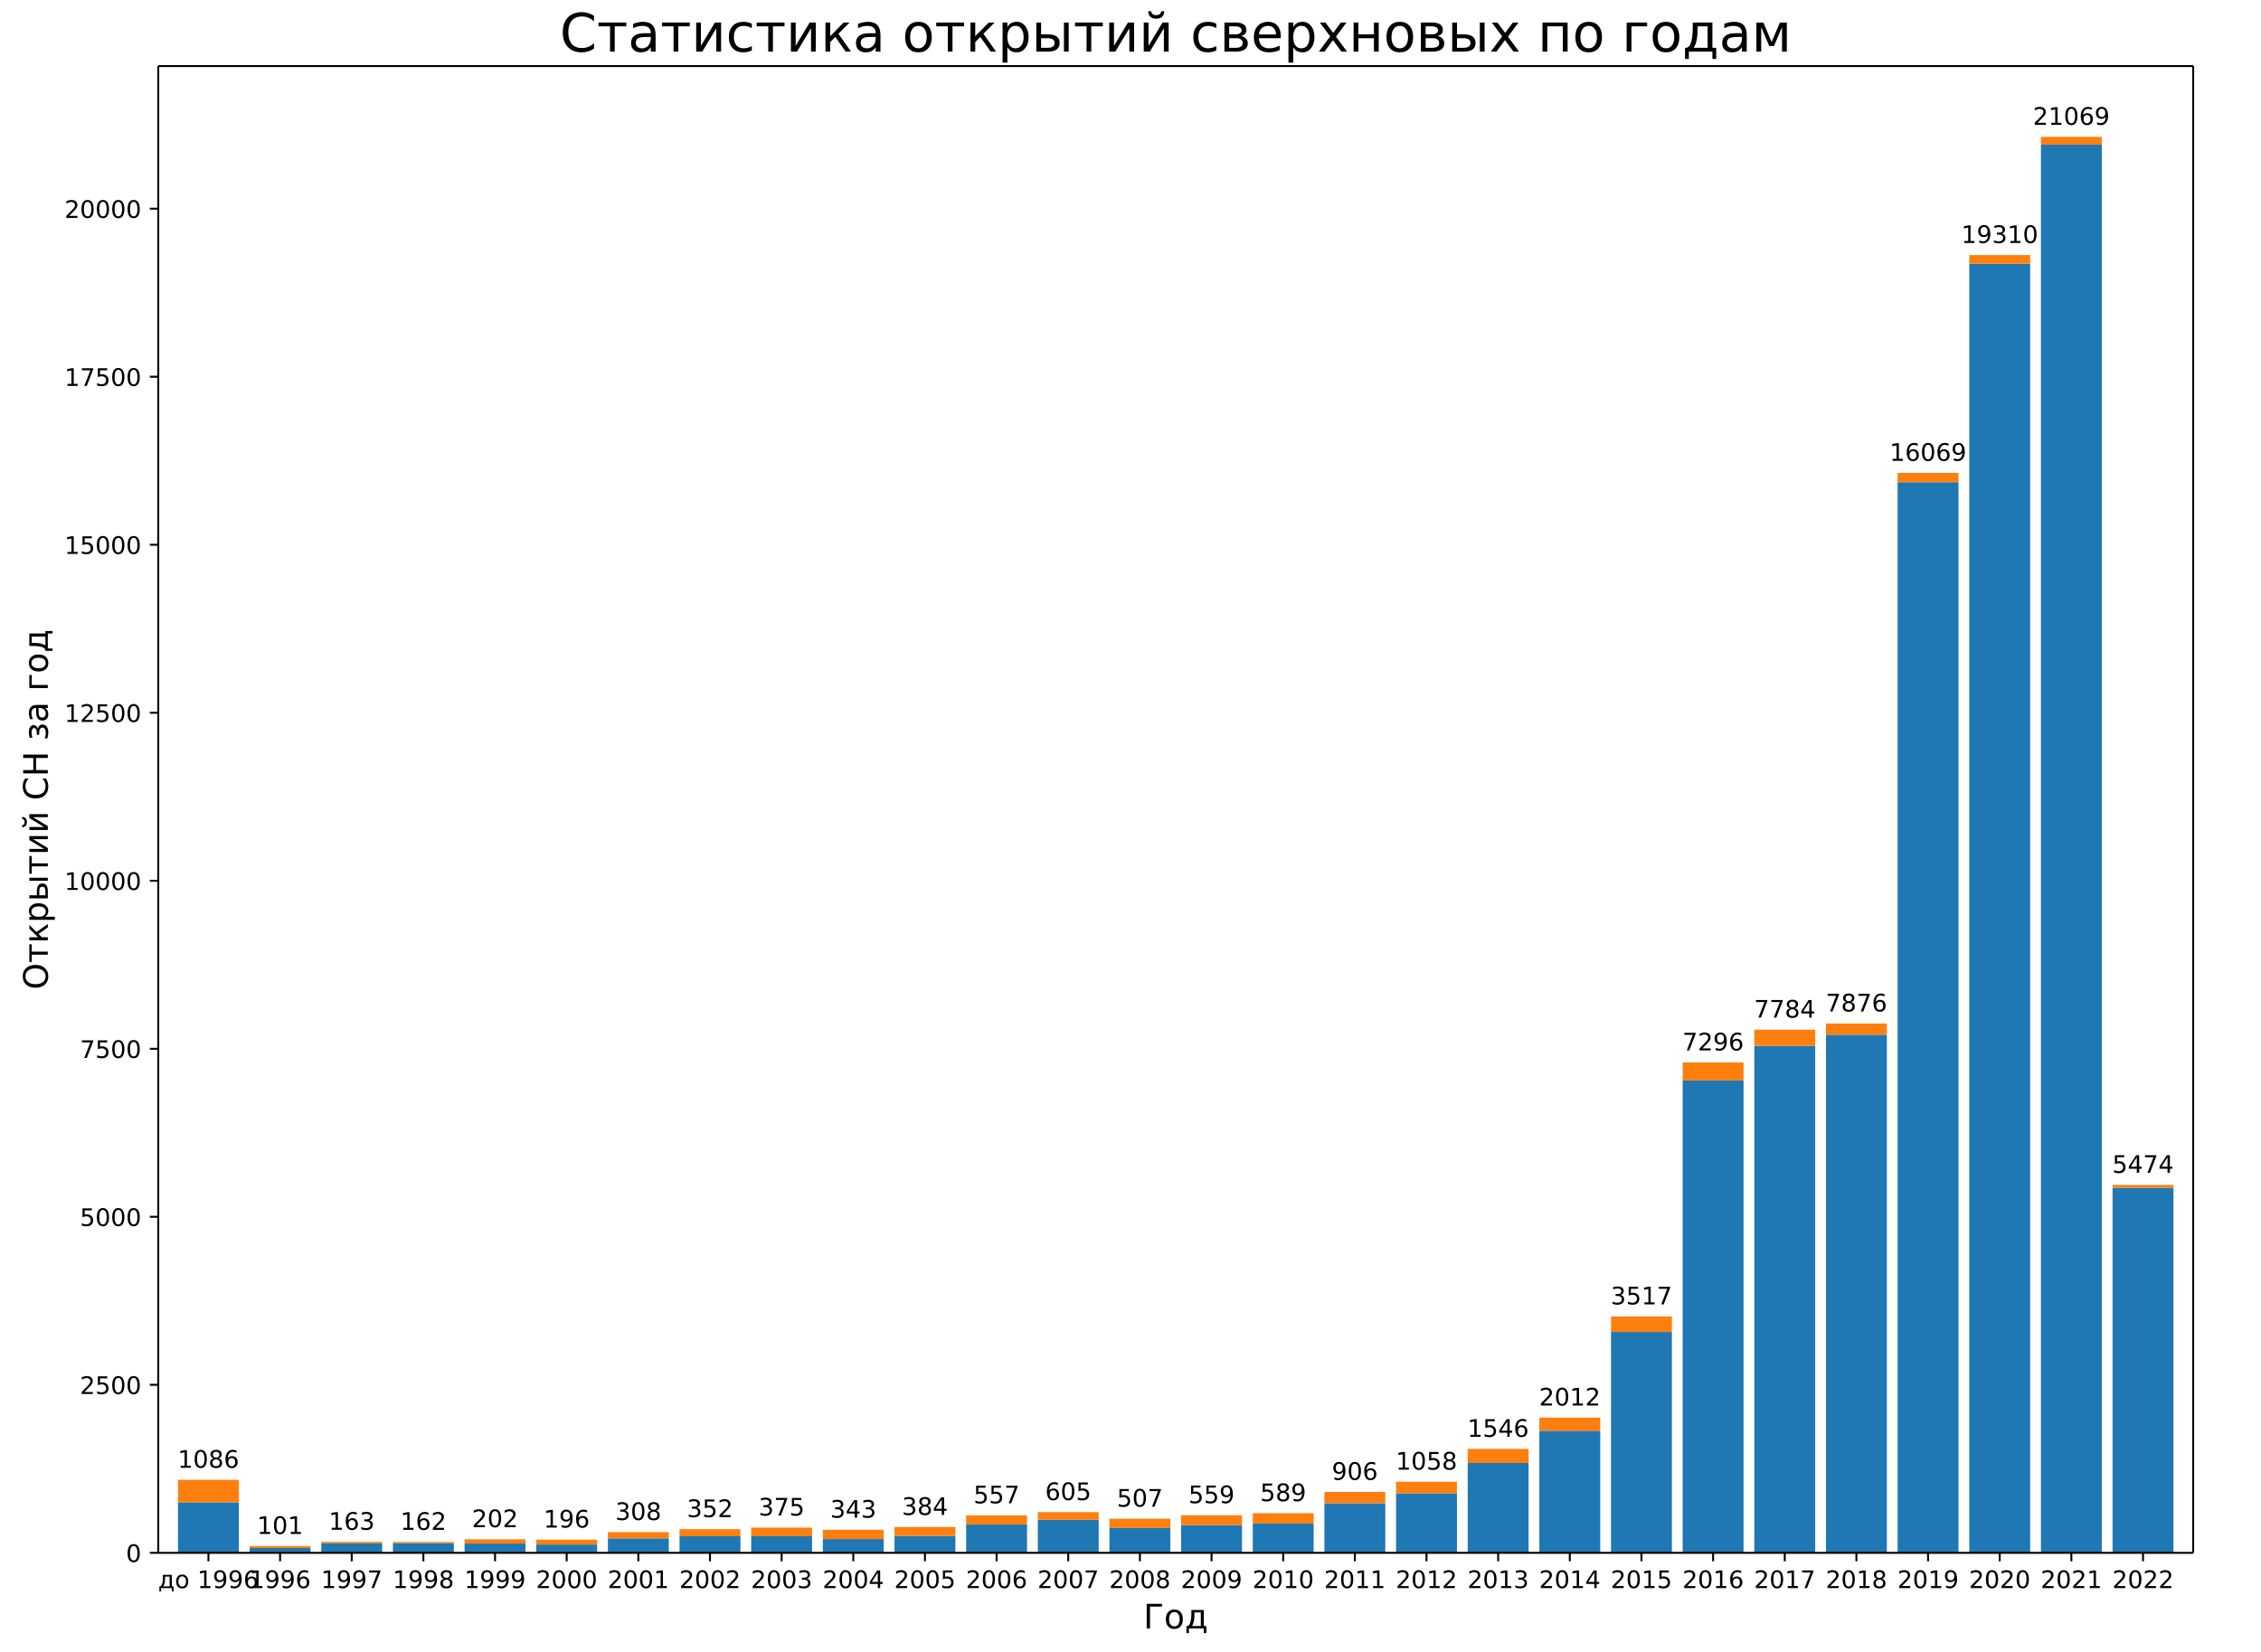
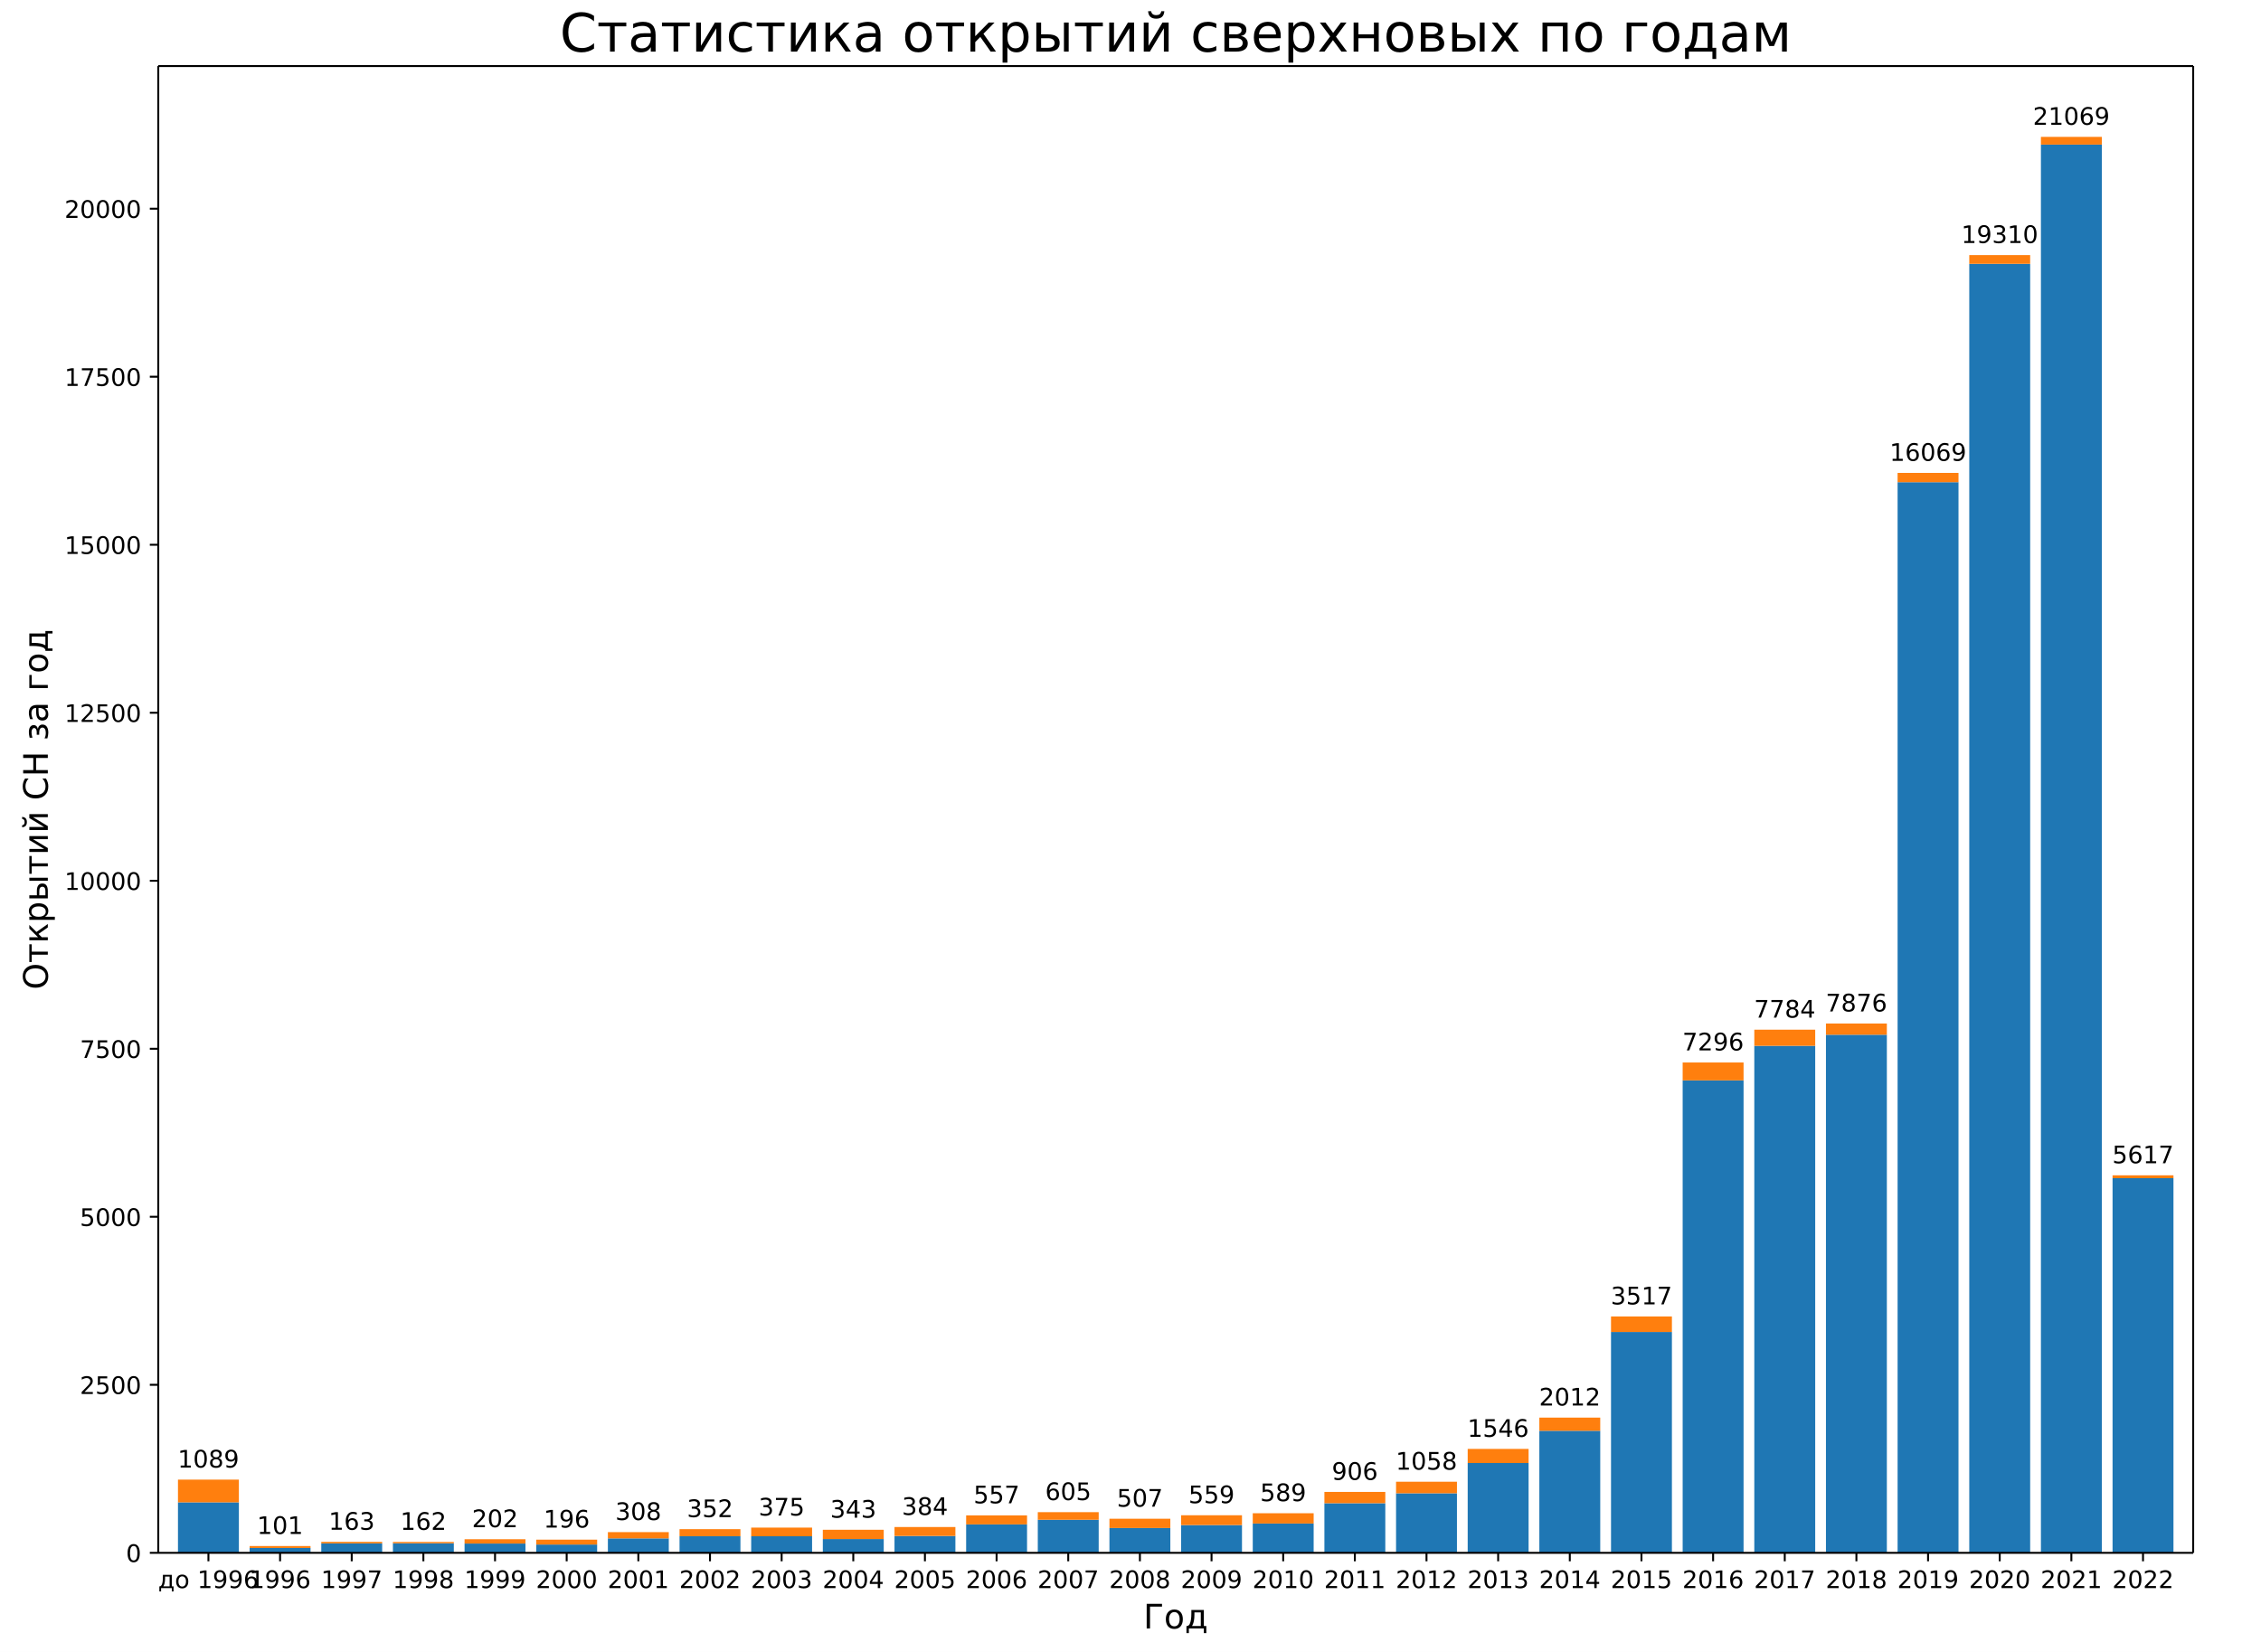
<svg xmlns="http://www.w3.org/2000/svg" xmlns:xlink="http://www.w3.org/1999/xlink" width="936pt" height="684pt" version="1.1" viewBox="0 0 936 684">
  <defs>
    <style type="text/css">*{stroke-linecap:butt;stroke-linejoin:round;}</style>
  </defs>
  <path d="m0 684h936v-684h-936z" fill="#fff" />
  <path d="m65.52 642.96h842.4v-615.6h-842.4z" fill="#fff" />
  <path d="m73.677 642.96h25.213v-20.898h-25.213z" clip-path="url(#a)" fill="#1f77b4" />
  <path d="m103.34 642.96h25.213v-2.003h-25.213z" clip-path="url(#a)" fill="#1f77b4" />
  <path d="m133 642.96h25.213v-3.896h-25.213z" clip-path="url(#a)" fill="#1f77b4" />
  <path d="m162.66 642.96h25.213v-3.951h-25.213z" clip-path="url(#a)" fill="#1f77b4" />
  <path d="m192.32 642.96h25.213v-3.84h-25.213z" clip-path="url(#a)" fill="#1f77b4" />
  <path d="m221.99 642.96h25.213v-3.423h-25.213z" clip-path="url(#a)" fill="#1f77b4" />
  <path d="m251.65 642.96h25.213v-5.983h-25.213z" clip-path="url(#a)" fill="#1f77b4" />
  <path d="m281.31 642.96h25.213v-6.873h-25.213z" clip-path="url(#a)" fill="#1f77b4" />
  <path d="m310.97 642.96h25.213v-6.845h-25.213z" clip-path="url(#a)" fill="#1f77b4" />
  <path d="m340.63 642.96h25.213v-5.705h-25.213z" clip-path="url(#a)" fill="#1f77b4" />
  <path d="m370.3 642.96h25.213v-6.985h-25.213z" clip-path="url(#a)" fill="#1f77b4" />
  <path d="m399.96 642.96h25.213v-11.771h-25.213z" clip-path="url(#a)" fill="#1f77b4" />
  <path d="m429.62 642.96h25.213v-13.691h-25.213z" clip-path="url(#a)" fill="#1f77b4" />
  <path d="m459.28 642.96h25.213v-10.268h-25.213z" clip-path="url(#a)" fill="#1f77b4" />
  <path d="m488.94 642.96h25.213v-11.493h-25.213z" clip-path="url(#a)" fill="#1f77b4" />
  <path d="m518.61 642.96h25.213v-12.133h-25.213z" clip-path="url(#a)" fill="#1f77b4" />
  <path d="m548.27 642.96h25.213v-20.536h-25.213z" clip-path="url(#a)" fill="#1f77b4" />
  <path d="m577.93 642.96h25.213v-24.655h-25.213z" clip-path="url(#a)" fill="#1f77b4" />
  <path d="m607.59 642.96h25.213v-37.177h-25.213z" clip-path="url(#a)" fill="#1f77b4" />
  <path d="m637.25 642.96h25.213v-50.534h-25.213z" clip-path="url(#a)" fill="#1f77b4" />
  <path d="m666.92 642.96h25.213v-91.439h-25.213z" clip-path="url(#a)" fill="#1f77b4" />
  <path d="m696.58 642.96h25.213v-195.62h-25.213z" clip-path="url(#a)" fill="#1f77b4" />
  <path d="m726.24 642.96h25.213v-209.93h-25.213z" clip-path="url(#a)" fill="#1f77b4" />
  <path d="m755.9 642.96h25.213v-214.52h-25.213z" clip-path="url(#a)" fill="#1f77b4" />
  <path d="m785.56 642.96h25.213v-443.31h-25.213z" clip-path="url(#a)" fill="#1f77b4" />
  <path d="m815.23 642.96h25.213v-533.72h-25.213z" clip-path="url(#a)" fill="#1f77b4" />
  <path d="m844.89 642.96h25.213v-583.09h-25.213z" clip-path="url(#a)" fill="#1f77b4" />
-   <path d="m874.55 642.96h25.213v-151.16h-25.213z" clip-path="url(#a)" fill="#1f77b4" />
-   <path d="m73.677 622.06h25.213v-9.322h-25.213z" clip-path="url(#a)" fill="#ff7f0e" />
+   <path d="m874.55 642.96h25.213v-155.11h-25.213z" clip-path="url(#a)" fill="#1f77b4" />
+   <path d="m73.677 622.06h25.213v-9.405h-25.213z" clip-path="url(#a)" fill="#ff7f0e" />
  <path d="m103.34 640.96h25.213v-0.807h-25.213z" clip-path="url(#a)" fill="#ff7f0e" />
  <path d="m133 639.06h25.213v-0.64h-25.213z" clip-path="url(#a)" fill="#ff7f0e" />
  <path d="m162.66 639.01h25.213v-0.557h-25.213z" clip-path="url(#a)" fill="#ff7f0e" />
  <path d="m192.32 639.12h25.213v-1.781h-25.213z" clip-path="url(#a)" fill="#ff7f0e" />
  <path d="m221.99 639.54h25.213v-2.031h-25.213z" clip-path="url(#a)" fill="#ff7f0e" />
  <path d="m251.65 636.98h25.213v-2.588h-25.213z" clip-path="url(#a)" fill="#ff7f0e" />
  <path d="m281.31 636.09h25.213v-2.922h-25.213z" clip-path="url(#a)" fill="#ff7f0e" />
  <path d="m310.97 636.11h25.213v-3.59h-25.213z" clip-path="url(#a)" fill="#ff7f0e" />
  <path d="m340.63 637.26h25.213v-3.84h-25.213z" clip-path="url(#a)" fill="#ff7f0e" />
  <path d="m370.3 635.98h25.213v-3.701h-25.213z" clip-path="url(#a)" fill="#ff7f0e" />
  <path d="m399.96 631.19h25.213v-3.729h-25.213z" clip-path="url(#a)" fill="#ff7f0e" />
  <path d="m429.62 629.27h25.213v-3.144h-25.213z" clip-path="url(#a)" fill="#ff7f0e" />
  <path d="m459.28 632.69h25.213v-3.84h-25.213z" clip-path="url(#a)" fill="#ff7f0e" />
  <path d="m488.94 631.47h25.213v-4.063h-25.213z" clip-path="url(#a)" fill="#ff7f0e" />
  <path d="m518.61 630.83h25.213v-4.258h-25.213z" clip-path="url(#a)" fill="#ff7f0e" />
  <path d="m548.27 622.42h25.213v-4.675h-25.213z" clip-path="url(#a)" fill="#ff7f0e" />
  <path d="m577.93 618.31h25.213v-4.786h-25.213z" clip-path="url(#a)" fill="#ff7f0e" />
  <path d="m607.59 605.78h25.213v-5.844h-25.213z" clip-path="url(#a)" fill="#ff7f0e" />
  <path d="m637.25 592.43h25.213v-5.454h-25.213z" clip-path="url(#a)" fill="#ff7f0e" />
  <path d="m666.92 551.52h25.213v-6.428h-25.213z" clip-path="url(#a)" fill="#ff7f0e" />
  <path d="m696.58 447.34h25.213v-7.402h-25.213z" clip-path="url(#a)" fill="#ff7f0e" />
  <path d="m726.24 433.03h25.213v-6.678h-25.213z" clip-path="url(#a)" fill="#ff7f0e" />
  <path d="m755.9 428.44h25.213v-4.647h-25.213z" clip-path="url(#a)" fill="#ff7f0e" />
  <path d="m785.56 199.65h25.213v-3.84h-25.213z" clip-path="url(#a)" fill="#ff7f0e" />
  <path d="m815.23 109.24h25.213v-3.618h-25.213z" clip-path="url(#a)" fill="#ff7f0e" />
  <path d="m844.89 59.874h25.213v-3.2h-25.213z" clip-path="url(#a)" fill="#ff7f0e" />
-   <path d="m874.55 491.8h25.213v-1.169h-25.213z" clip-path="url(#a)" fill="#ff7f0e" />
+   <path d="m874.55 487.85h25.213v-1.197h-25.213z" clip-path="url(#a)" fill="#ff7f0e" />
  <defs>
    <path id="b" d="m0 0v3.5" stroke="#000" stroke-width=".8" />
  </defs>
  <use x="86.283" y="642.96" stroke="#000000" stroke-width=".8" xlink:href="#b" />
  <text transform="rotate(-0 86.283 657.56)" x="86.283" y="657.558" font-family="DejaVu Sans" font-size="10px" text-anchor="middle">до 1996</text>
  <use x="115.945" y="642.96" stroke="#000000" stroke-width=".8" xlink:href="#b" />
  <text transform="rotate(-0 115.95 657.56)" x="115.945" y="657.558" font-family="DejaVu Sans" font-size="10px" text-anchor="middle">1996</text>
  <use x="145.607" y="642.96" stroke="#000000" stroke-width=".8" xlink:href="#b" />
  <text transform="rotate(-0 145.61 657.56)" x="145.607" y="657.558" font-family="DejaVu Sans" font-size="10px" text-anchor="middle">1997</text>
  <use x="175.269" y="642.96" stroke="#000000" stroke-width=".8" xlink:href="#b" />
  <text transform="rotate(-0 175.27 657.56)" x="175.269" y="657.558" font-family="DejaVu Sans" font-size="10px" text-anchor="middle">1998</text>
  <use x="204.931" y="642.96" stroke="#000000" stroke-width=".8" xlink:href="#b" />
  <text transform="rotate(-0 204.93 657.56)" x="204.931" y="657.558" font-family="DejaVu Sans" font-size="10px" text-anchor="middle">1999</text>
  <use x="234.593" y="642.96" stroke="#000000" stroke-width=".8" xlink:href="#b" />
  <text transform="rotate(-0 234.59 657.56)" x="234.593" y="657.558" font-family="DejaVu Sans" font-size="10px" text-anchor="middle">2000</text>
  <use x="264.255" y="642.96" stroke="#000000" stroke-width=".8" xlink:href="#b" />
  <text transform="rotate(-0 264.26 657.56)" x="264.255" y="657.558" font-family="DejaVu Sans" font-size="10px" text-anchor="middle">2001</text>
  <use x="293.917" y="642.96" stroke="#000000" stroke-width=".8" xlink:href="#b" />
  <text transform="rotate(-0 293.92 657.56)" x="293.917" y="657.558" font-family="DejaVu Sans" font-size="10px" text-anchor="middle">2002</text>
  <use x="323.579" y="642.96" stroke="#000000" stroke-width=".8" xlink:href="#b" />
  <text transform="rotate(-0 323.58 657.56)" x="323.579" y="657.558" font-family="DejaVu Sans" font-size="10px" text-anchor="middle">2003</text>
  <use x="353.241" y="642.96" stroke="#000000" stroke-width=".8" xlink:href="#b" />
  <text transform="rotate(-0 353.24 657.56)" x="353.241" y="657.558" font-family="DejaVu Sans" font-size="10px" text-anchor="middle">2004</text>
  <use x="382.903" y="642.96" stroke="#000000" stroke-width=".8" xlink:href="#b" />
  <text transform="rotate(-0 382.9 657.56)" x="382.903" y="657.558" font-family="DejaVu Sans" font-size="10px" text-anchor="middle">2005</text>
  <use x="412.565" y="642.96" stroke="#000000" stroke-width=".8" xlink:href="#b" />
  <text transform="rotate(-0 412.57 657.56)" x="412.565" y="657.558" font-family="DejaVu Sans" font-size="10px" text-anchor="middle">2006</text>
  <use x="442.227" y="642.96" stroke="#000000" stroke-width=".8" xlink:href="#b" />
  <text transform="rotate(-0 442.23 657.56)" x="442.227" y="657.558" font-family="DejaVu Sans" font-size="10px" text-anchor="middle">2007</text>
  <use x="471.889" y="642.96" stroke="#000000" stroke-width=".8" xlink:href="#b" />
  <text transform="rotate(-0 471.89 657.56)" x="471.889" y="657.558" font-family="DejaVu Sans" font-size="10px" text-anchor="middle">2008</text>
  <use x="501.551" y="642.96" stroke="#000000" stroke-width=".8" xlink:href="#b" />
  <text transform="rotate(-0 501.55 657.56)" x="501.551" y="657.558" font-family="DejaVu Sans" font-size="10px" text-anchor="middle">2009</text>
  <use x="531.213" y="642.96" stroke="#000000" stroke-width=".8" xlink:href="#b" />
  <text transform="rotate(-0 531.21 657.56)" x="531.213" y="657.558" font-family="DejaVu Sans" font-size="10px" text-anchor="middle">2010</text>
  <use x="560.875" y="642.96" stroke="#000000" stroke-width=".8" xlink:href="#b" />
  <text transform="rotate(-0 560.87 657.56)" x="560.875" y="657.558" font-family="DejaVu Sans" font-size="10px" text-anchor="middle">2011</text>
  <use x="590.537" y="642.96" stroke="#000000" stroke-width=".8" xlink:href="#b" />
  <text transform="rotate(-0 590.54 657.56)" x="590.537" y="657.558" font-family="DejaVu Sans" font-size="10px" text-anchor="middle">2012</text>
  <use x="620.199" y="642.96" stroke="#000000" stroke-width=".8" xlink:href="#b" />
  <text transform="rotate(-0 620.2 657.56)" x="620.199" y="657.558" font-family="DejaVu Sans" font-size="10px" text-anchor="middle">2013</text>
  <use x="649.861" y="642.96" stroke="#000000" stroke-width=".8" xlink:href="#b" />
  <text transform="rotate(-0 649.86 657.56)" x="649.861" y="657.558" font-family="DejaVu Sans" font-size="10px" text-anchor="middle">2014</text>
  <use x="679.523" y="642.96" stroke="#000000" stroke-width=".8" xlink:href="#b" />
  <text transform="rotate(-0 679.52 657.56)" x="679.523" y="657.558" font-family="DejaVu Sans" font-size="10px" text-anchor="middle">2015</text>
  <use x="709.185" y="642.96" stroke="#000000" stroke-width=".8" xlink:href="#b" />
  <text transform="rotate(-0 709.18 657.56)" x="709.185" y="657.558" font-family="DejaVu Sans" font-size="10px" text-anchor="middle">2016</text>
  <use x="738.847" y="642.96" stroke="#000000" stroke-width=".8" xlink:href="#b" />
  <text transform="rotate(-0 738.85 657.56)" x="738.847" y="657.558" font-family="DejaVu Sans" font-size="10px" text-anchor="middle">2017</text>
  <use x="768.509" y="642.96" stroke="#000000" stroke-width=".8" xlink:href="#b" />
  <text transform="rotate(-0 768.51 657.56)" x="768.509" y="657.558" font-family="DejaVu Sans" font-size="10px" text-anchor="middle">2018</text>
  <use x="798.171" y="642.96" stroke="#000000" stroke-width=".8" xlink:href="#b" />
  <text transform="rotate(-0 798.17 657.56)" x="798.171" y="657.558" font-family="DejaVu Sans" font-size="10px" text-anchor="middle">2019</text>
  <use x="827.833" y="642.96" stroke="#000000" stroke-width=".8" xlink:href="#b" />
  <text transform="rotate(-0 827.83 657.56)" x="827.833" y="657.558" font-family="DejaVu Sans" font-size="10px" text-anchor="middle">2020</text>
  <use x="857.495" y="642.96" stroke="#000000" stroke-width=".8" xlink:href="#b" />
  <text transform="rotate(-0 857.49 657.56)" x="857.495" y="657.558" font-family="DejaVu Sans" font-size="10px" text-anchor="middle">2021</text>
  <use x="887.157" y="642.96" stroke="#000000" stroke-width=".8" xlink:href="#b" />
  <text transform="rotate(-0 887.16 657.56)" x="887.157" y="657.558" font-family="DejaVu Sans" font-size="10px" text-anchor="middle">2022</text>
  <text transform="rotate(-0 486.72 674.28)" x="486.72" y="674.276" font-family="DejaVu Sans" font-size="14px" text-anchor="middle">Год</text>
  <defs>
    <path id="c" d="m0 0h-3.5" stroke="#000" stroke-width=".8" />
  </defs>
  <use x="65.52" y="642.96" stroke="#000000" stroke-width=".8" xlink:href="#c" />
  <text transform="rotate(-0 58.52 646.76)" x="58.52" y="646.759" font-family="DejaVu Sans" font-size="10px" text-anchor="end">0</text>
  <use x="65.52" y="573.393" stroke="#000000" stroke-width=".8" xlink:href="#c" />
  <text transform="rotate(-0 58.52 577.19)" x="58.52" y="577.192" font-family="DejaVu Sans" font-size="10px" text-anchor="end">2500</text>
  <use x="65.52" y="503.825" stroke="#000000" stroke-width=".8" xlink:href="#c" />
  <text transform="rotate(-0 58.52 507.62)" x="58.52" y="507.625" font-family="DejaVu Sans" font-size="10px" text-anchor="end">5000</text>
  <use x="65.52" y="434.258" stroke="#000000" stroke-width=".8" xlink:href="#c" />
  <text transform="rotate(-0 58.52 438.06)" x="58.52" y="438.057" font-family="DejaVu Sans" font-size="10px" text-anchor="end">7500</text>
  <use x="65.52" y="364.691" stroke="#000000" stroke-width=".8" xlink:href="#c" />
  <text transform="rotate(-0 58.52 368.49)" x="58.52" y="368.49" font-family="DejaVu Sans" font-size="10px" text-anchor="end">10000</text>
  <use x="65.52" y="295.123" stroke="#000000" stroke-width=".8" xlink:href="#c" />
  <text transform="rotate(-0 58.52 298.92)" x="58.52" y="298.923" font-family="DejaVu Sans" font-size="10px" text-anchor="end">12500</text>
  <use x="65.52" y="225.556" stroke="#000000" stroke-width=".8" xlink:href="#c" />
  <text transform="rotate(-0 58.52 229.36)" x="58.52" y="229.355" font-family="DejaVu Sans" font-size="10px" text-anchor="end">15000</text>
  <use x="65.52" y="155.989" stroke="#000000" stroke-width=".8" xlink:href="#c" />
  <text transform="rotate(-0 58.52 159.79)" x="58.52" y="159.788" font-family="DejaVu Sans" font-size="10px" text-anchor="end">17500</text>
  <use x="65.52" y="86.421" stroke="#000000" stroke-width=".8" xlink:href="#c" />
  <text transform="rotate(-0 58.52 90.22)" x="58.52" y="90.22" font-family="DejaVu Sans" font-size="10px" text-anchor="end">20000</text>
  <text transform="rotate(-90 19.796 335.16)" x="19.796" y="335.16" font-family="DejaVu Sans" font-size="14px" text-anchor="middle">Открытий СН за год</text>
  <path d="m65.52 642.96v-615.6" fill="none" stroke="#000" stroke-linecap="square" stroke-width=".8" />
  <path d="m907.92 642.96v-615.6" fill="none" stroke="#000" stroke-linecap="square" stroke-width=".8" />
  <path d="m65.52 642.96h842.4" fill="none" stroke="#000" stroke-linecap="square" stroke-width=".8" />
  <path d="m65.52 27.36h842.4" fill="none" stroke="#000" stroke-linecap="square" stroke-width=".8" />
-   <text transform="rotate(-0 86.283 607.74)" x="86.283" y="607.74" font-family="DejaVu Sans" font-size="10px" text-anchor="middle">1086</text>
+   <text transform="rotate(-0 86.283 607.66)" x="86.283" y="607.656" font-family="DejaVu Sans" font-size="10px" text-anchor="middle">1089</text>
  <text transform="rotate(-0 115.95 635.15)" x="115.945" y="635.149" font-family="DejaVu Sans" font-size="10px" text-anchor="middle">101</text>
  <text transform="rotate(-0 145.61 633.42)" x="145.607" y="633.424" font-family="DejaVu Sans" font-size="10px" text-anchor="middle">163</text>
  <text transform="rotate(-0 175.27 633.45)" x="175.269" y="633.452" font-family="DejaVu Sans" font-size="10px" text-anchor="middle">162</text>
  <text transform="rotate(-0 204.93 632.34)" x="204.931" y="632.339" font-family="DejaVu Sans" font-size="10px" text-anchor="middle">202</text>
  <text transform="rotate(-0 234.59 632.51)" x="234.593" y="632.506" font-family="DejaVu Sans" font-size="10px" text-anchor="middle">196</text>
  <text transform="rotate(-0 264.26 629.39)" x="264.255" y="629.389" font-family="DejaVu Sans" font-size="10px" text-anchor="middle">308</text>
  <text transform="rotate(-0 293.92 628.16)" x="293.917" y="628.165" font-family="DejaVu Sans" font-size="10px" text-anchor="middle">352</text>
  <text transform="rotate(-0 323.58 627.52)" x="323.579" y="627.525" font-family="DejaVu Sans" font-size="10px" text-anchor="middle">375</text>
  <text transform="rotate(-0 353.24 628.42)" x="353.241" y="628.415" font-family="DejaVu Sans" font-size="10px" text-anchor="middle">343</text>
  <text transform="rotate(-0 382.9 627.27)" x="382.903" y="627.274" font-family="DejaVu Sans" font-size="10px" text-anchor="middle">384</text>
  <text transform="rotate(-0 412.57 622.46)" x="412.565" y="622.46" font-family="DejaVu Sans" font-size="10px" text-anchor="middle">557</text>
  <text transform="rotate(-0 442.23 621.12)" x="442.227" y="621.125" font-family="DejaVu Sans" font-size="10px" text-anchor="middle">605</text>
  <text transform="rotate(-0 471.89 623.85)" x="471.889" y="623.852" font-family="DejaVu Sans" font-size="10px" text-anchor="middle">507</text>
  <text transform="rotate(-0 501.55 622.4)" x="501.551" y="622.405" font-family="DejaVu Sans" font-size="10px" text-anchor="middle">559</text>
  <text transform="rotate(-0 531.21 621.57)" x="531.213" y="621.57" font-family="DejaVu Sans" font-size="10px" text-anchor="middle">589</text>
  <text transform="rotate(-0 560.87 612.75)" x="560.875" y="612.749" font-family="DejaVu Sans" font-size="10px" text-anchor="middle">906</text>
  <text transform="rotate(-0 590.54 608.52)" x="590.537" y="608.519" font-family="DejaVu Sans" font-size="10px" text-anchor="middle">1058</text>
  <text transform="rotate(-0 620.2 594.94)" x="620.199" y="594.94" font-family="DejaVu Sans" font-size="10px" text-anchor="middle">1546</text>
  <text transform="rotate(-0 649.86 581.97)" x="649.861" y="581.972" font-family="DejaVu Sans" font-size="10px" text-anchor="middle">2012</text>
  <text transform="rotate(-0 679.52 540.09)" x="679.523" y="540.093" font-family="DejaVu Sans" font-size="10px" text-anchor="middle">3517</text>
  <text transform="rotate(-0 709.18 434.93)" x="709.185" y="434.935" font-family="DejaVu Sans" font-size="10px" text-anchor="middle">7296</text>
  <text transform="rotate(-0 738.85 421.36)" x="738.847" y="421.355" font-family="DejaVu Sans" font-size="10px" text-anchor="middle">7784</text>
  <text transform="rotate(-0 768.51 418.8)" x="768.509" y="418.795" font-family="DejaVu Sans" font-size="10px" text-anchor="middle">7876</text>
  <text transform="rotate(-0 798.17 190.81)" x="798.171" y="190.809" font-family="DejaVu Sans" font-size="10px" text-anchor="middle">16069</text>
  <text transform="rotate(-0 827.83 100.62)" x="827.833" y="100.622" font-family="DejaVu Sans" font-size="10px" text-anchor="middle">19310</text>
  <text transform="rotate(-0 857.49 51.674)" x="857.495" y="51.674" font-family="DejaVu Sans" font-size="10px" text-anchor="middle">21069</text>
-   <text transform="rotate(-0 887.16 485.64)" x="887.157" y="485.635" font-family="DejaVu Sans" font-size="10px" text-anchor="middle">5474</text>
+   <text transform="rotate(-0 887.16 481.66)" x="887.157" y="481.656" font-family="DejaVu Sans" font-size="10px" text-anchor="middle">5617</text>
  <text transform="rotate(-0 486.72 21.36)" x="486.72" y="21.36" font-family="DejaVu Sans" font-size="22px" text-anchor="middle">Статистика открытий сверхновых по годам</text>
  <defs>
    <clipPath id="a">
      <rect x="65.52" y="27.36" width="842.4" height="615.6" />
    </clipPath>
  </defs>
</svg>
